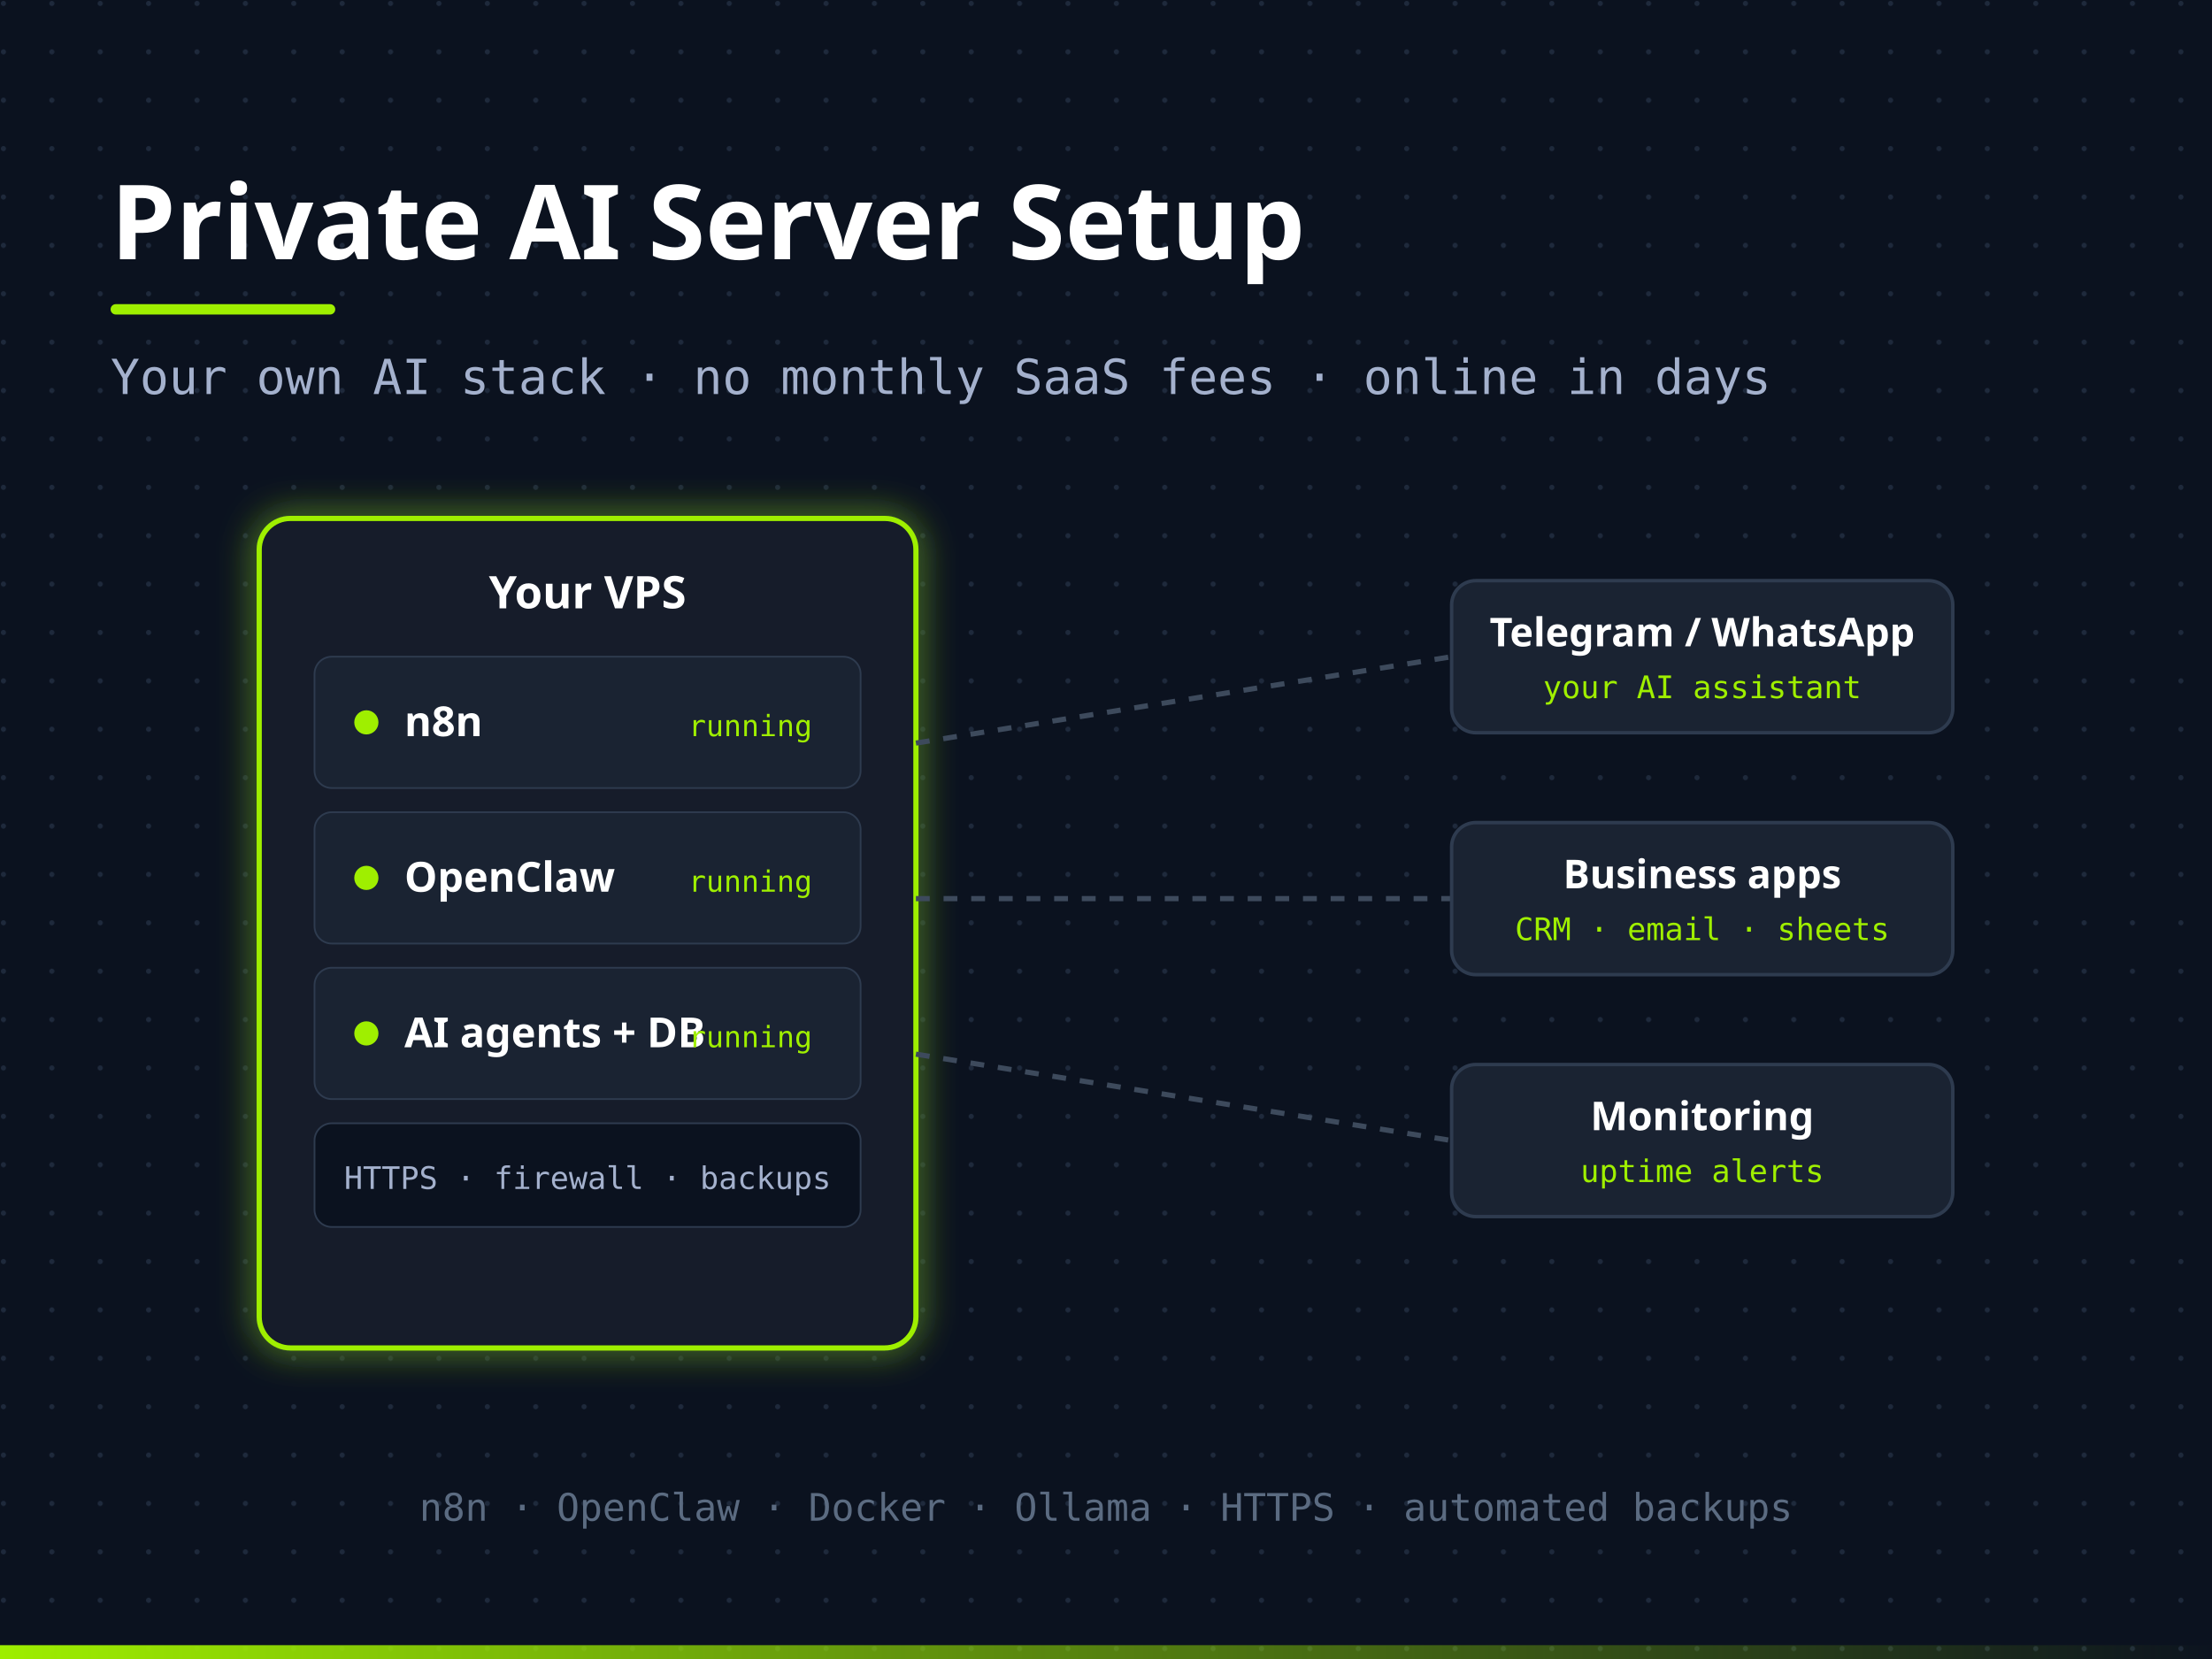
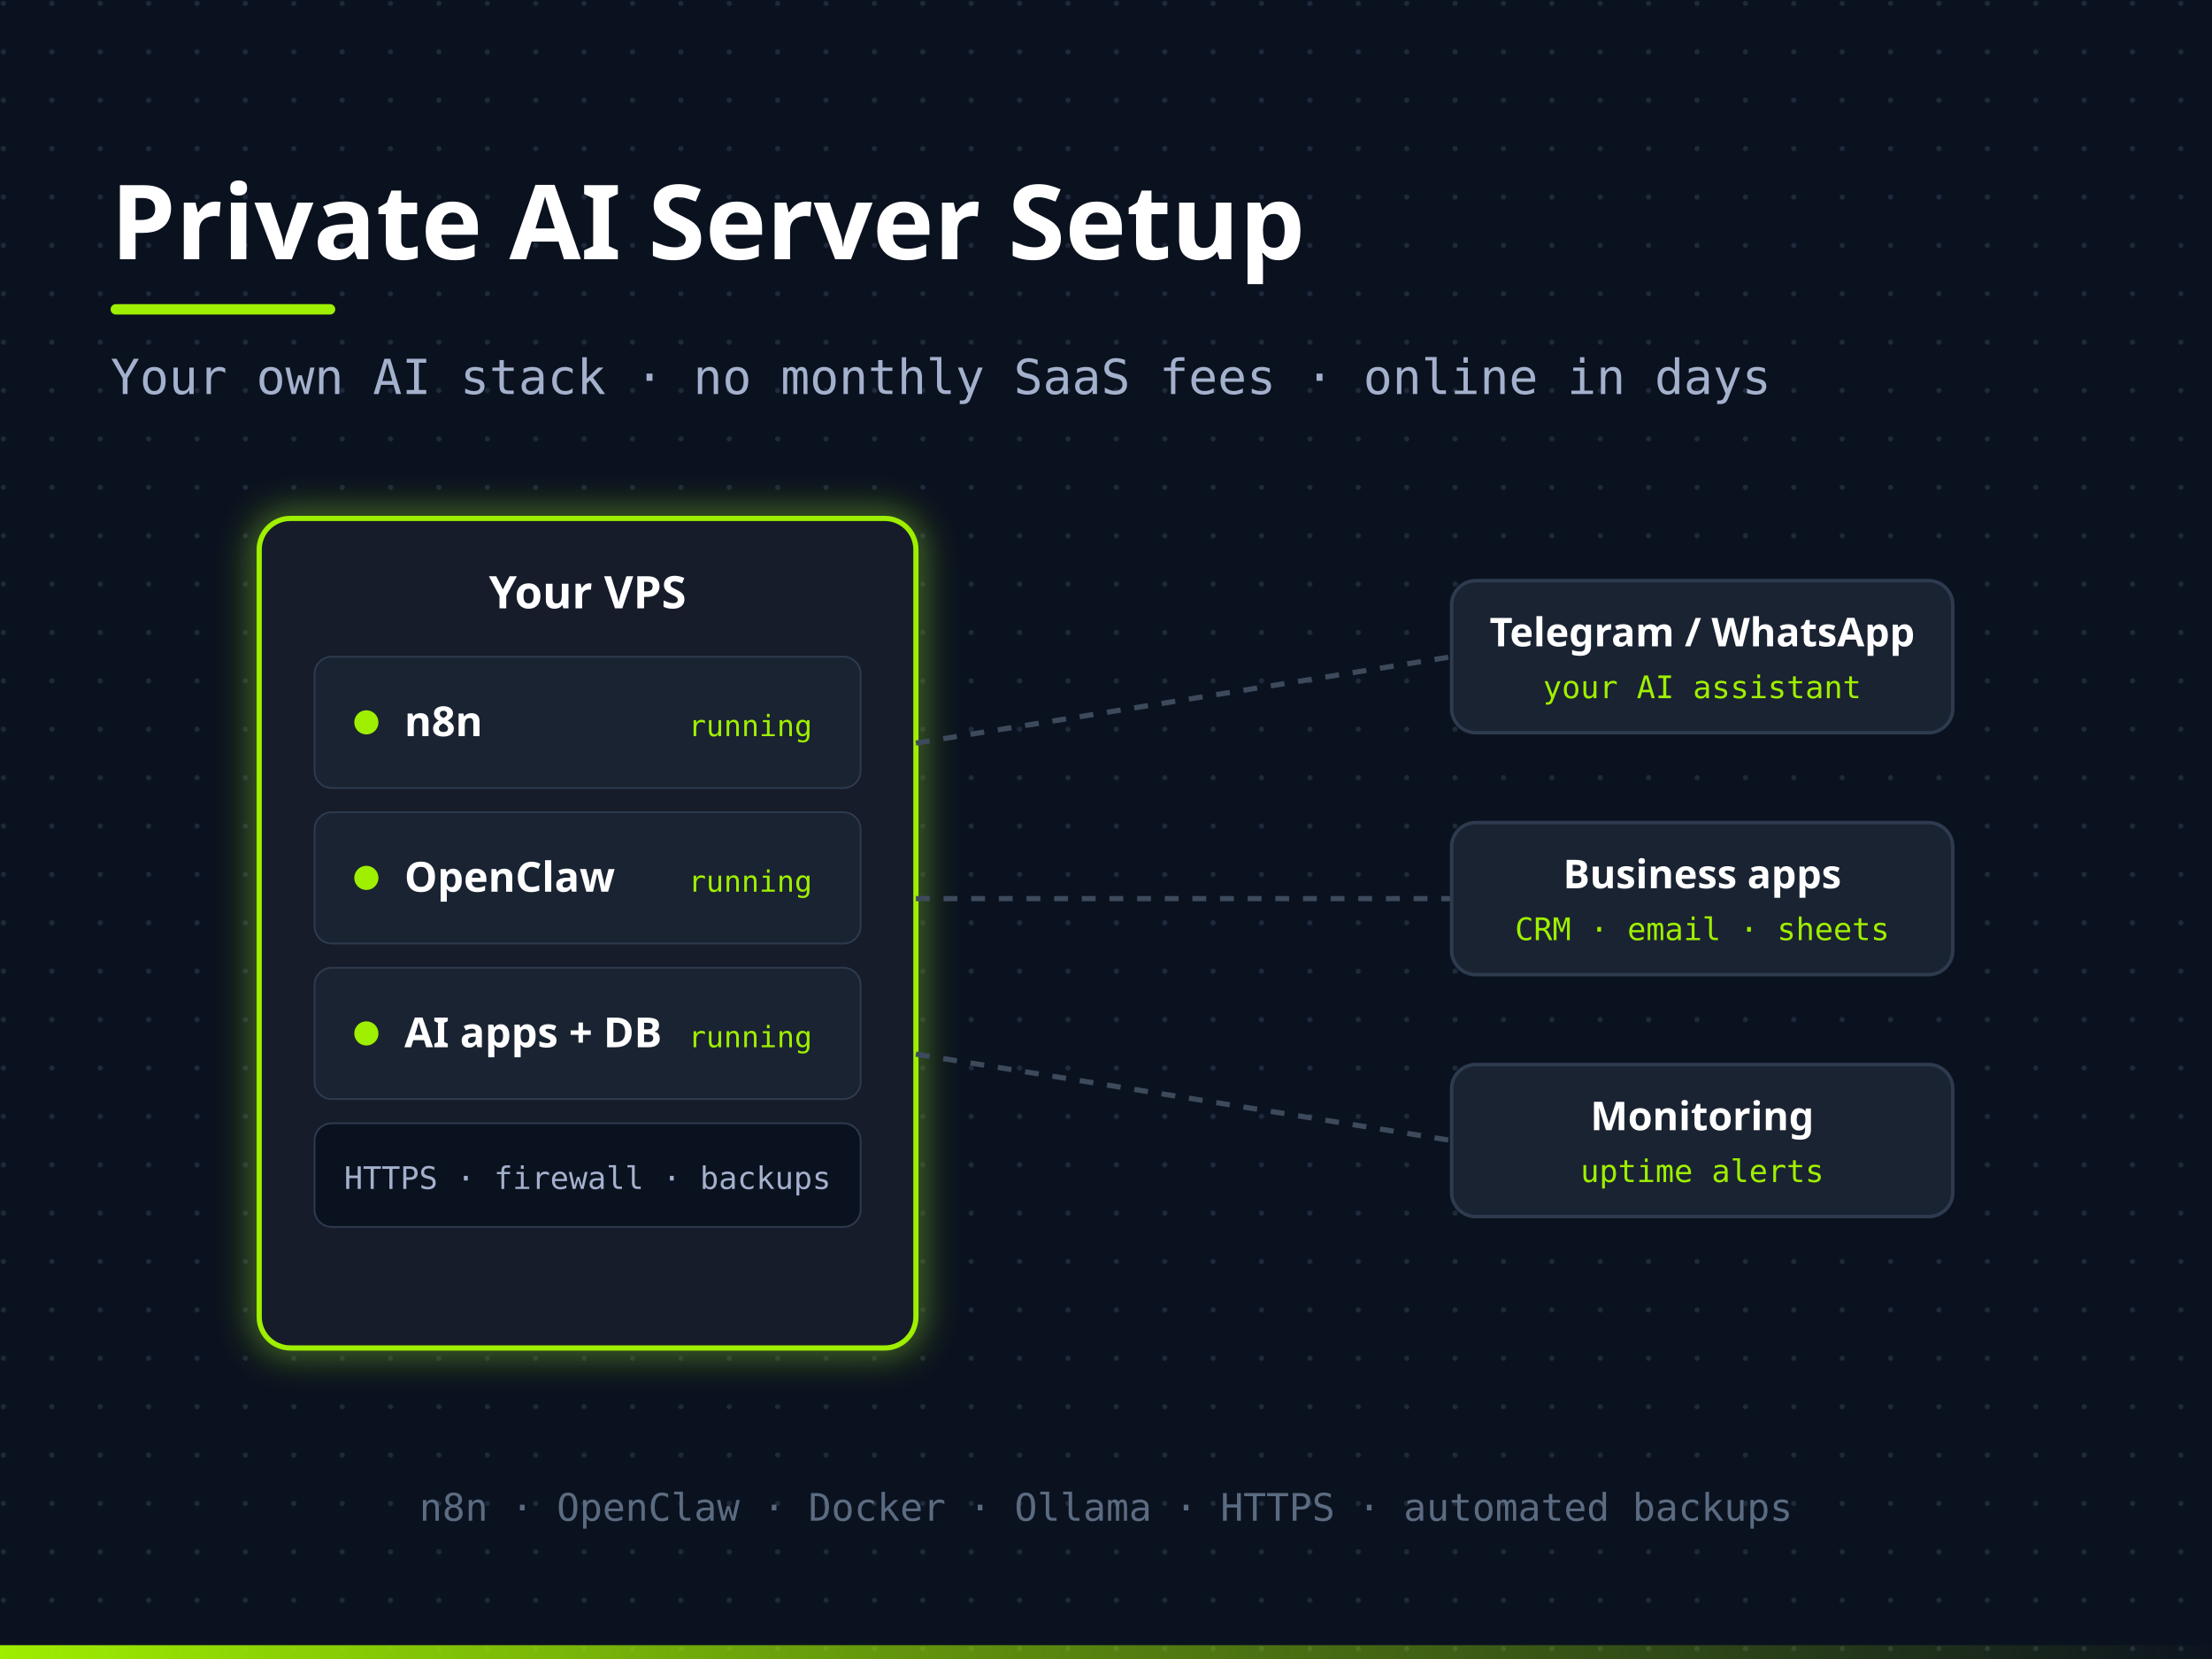
<svg xmlns="http://www.w3.org/2000/svg" viewBox="0 0 1280 960" width="1280" height="960">
  <defs>
    <pattern id="d4" width="28" height="28" patternUnits="userSpaceOnUse">
      <circle cx="2" cy="2" r="1.5" fill="#1e293b" />
    </pattern>
    <filter id="g4" x="-50%" y="-50%" width="200%" height="200%">
      <feGaussianBlur stdDeviation="10" result="b" />
      <feMerge>
        <feMergeNode in="b" />
        <feMergeNode in="SourceGraphic" />
      </feMerge>
    </filter>
    <linearGradient id="a4" x1="0" y1="0" x2="1" y2="0">
      <stop offset="0" stop-color="#9fef00" />
      <stop offset="1" stop-color="#9fef00" stop-opacity="0" />
    </linearGradient>
  </defs>
  <rect width="1280" height="960" fill="#0b121f" />
  <rect width="1280" height="960" fill="url(#d4)" />
  <text x="64" y="150" font-family="'Segoe UI',system-ui,sans-serif" font-size="60" font-weight="700" fill="#ffffff">Private AI Server Setup</text>
  <rect x="64" y="176" width="130" height="6" rx="3" fill="#9fef00" />
  <text x="64" y="228" font-family="'Fira Code',Consolas,monospace" font-size="28" fill="#A4B1CD">Your own AI stack · no monthly SaaS fees · online in days</text>
  <g filter="url(#g4)">
    <rect x="150" y="300" width="380" height="480" rx="18" fill="#141d2b" stroke="#9fef00" stroke-width="3" />
  </g>
  <text x="340" y="352" text-anchor="middle" font-family="'Segoe UI',system-ui" font-size="26" font-weight="700" fill="#ffffff">Your VPS</text>
  <g>
    <rect x="182" y="380" width="316" height="76" rx="10" fill="#1a2332" stroke="#2e3b4f" />
    <circle cx="212" cy="418" r="7" fill="#9fef00" />
    <text x="234" y="426" font-family="'Segoe UI',system-ui" font-size="24" font-weight="600" fill="#ffffff">n8n</text>
    <text x="470" y="426" text-anchor="end" font-family="'Fira Code',monospace" font-size="17" fill="#9fef00">running</text>
  </g>
  <g>
    <rect x="182" y="470" width="316" height="76" rx="10" fill="#1a2332" stroke="#2e3b4f" />
    <circle cx="212" cy="508" r="7" fill="#9fef00" />
    <text x="234" y="516" font-family="'Segoe UI',system-ui" font-size="24" font-weight="600" fill="#ffffff">OpenClaw</text>
    <text x="470" y="516" text-anchor="end" font-family="'Fira Code',monospace" font-size="17" fill="#9fef00">running</text>
  </g>
  <g>
    <rect x="182" y="560" width="316" height="76" rx="10" fill="#1a2332" stroke="#2e3b4f" />
    <circle cx="212" cy="598" r="7" fill="#9fef00" />
-     <text x="234" y="606" font-family="'Segoe UI',system-ui" font-size="24" font-weight="600" fill="#ffffff">AI agents + DB</text>
+     <text x="234" y="606" font-family="'Segoe UI',system-ui" font-size="24" font-weight="600" fill="#ffffff">AI apps + DB</text>
    <text x="470" y="606" text-anchor="end" font-family="'Fira Code',monospace" font-size="17" fill="#9fef00">running</text>
  </g>
  <g>
    <rect x="182" y="650" width="316" height="60" rx="10" fill="#0b121f" stroke="#2e3b4f" />
    <text x="340" y="688" text-anchor="middle" font-family="'Fira Code',monospace" font-size="18" fill="#A4B1CD">HTTPS · firewall · backups</text>
  </g>
  <g stroke="#3d4a5c" stroke-width="3" fill="none" stroke-dasharray="8 8">
    <path d="M 530 430 L 840 380" />
    <path d="M 530 520 L 840 520" />
    <path d="M 530 610 L 840 660" />
  </g>
  <g>
    <rect x="840" y="336" width="290" height="88" rx="14" fill="#1a2332" stroke="#2e3b4f" stroke-width="2" />
    <text x="985" y="374" text-anchor="middle" font-family="'Segoe UI',system-ui" font-size="23" font-weight="600" fill="#ffffff">Telegram / WhatsApp</text>
    <text x="985" y="404" text-anchor="middle" font-family="'Fira Code',monospace" font-size="18" fill="#9fef00">your AI assistant</text>
  </g>
  <g>
    <rect x="840" y="476" width="290" height="88" rx="14" fill="#1a2332" stroke="#2e3b4f" stroke-width="2" />
    <text x="985" y="514" text-anchor="middle" font-family="'Segoe UI',system-ui" font-size="23" font-weight="600" fill="#ffffff">Business apps</text>
    <text x="985" y="544" text-anchor="middle" font-family="'Fira Code',monospace" font-size="18" fill="#9fef00">CRM · email · sheets</text>
  </g>
  <g>
    <rect x="840" y="616" width="290" height="88" rx="14" fill="#1a2332" stroke="#2e3b4f" stroke-width="2" />
    <text x="985" y="654" text-anchor="middle" font-family="'Segoe UI',system-ui" font-size="23" font-weight="600" fill="#ffffff">Monitoring</text>
    <text x="985" y="684" text-anchor="middle" font-family="'Fira Code',monospace" font-size="18" fill="#9fef00">uptime alerts</text>
  </g>
  <text x="640" y="880" text-anchor="middle" font-family="'Fira Code',monospace" font-size="22" fill="#5b6b81">n8n · OpenClaw · Docker · Ollama · HTTPS · automated backups</text>
  <rect x="0" y="952" width="1280" height="8" fill="url(#a4)" />
</svg>
